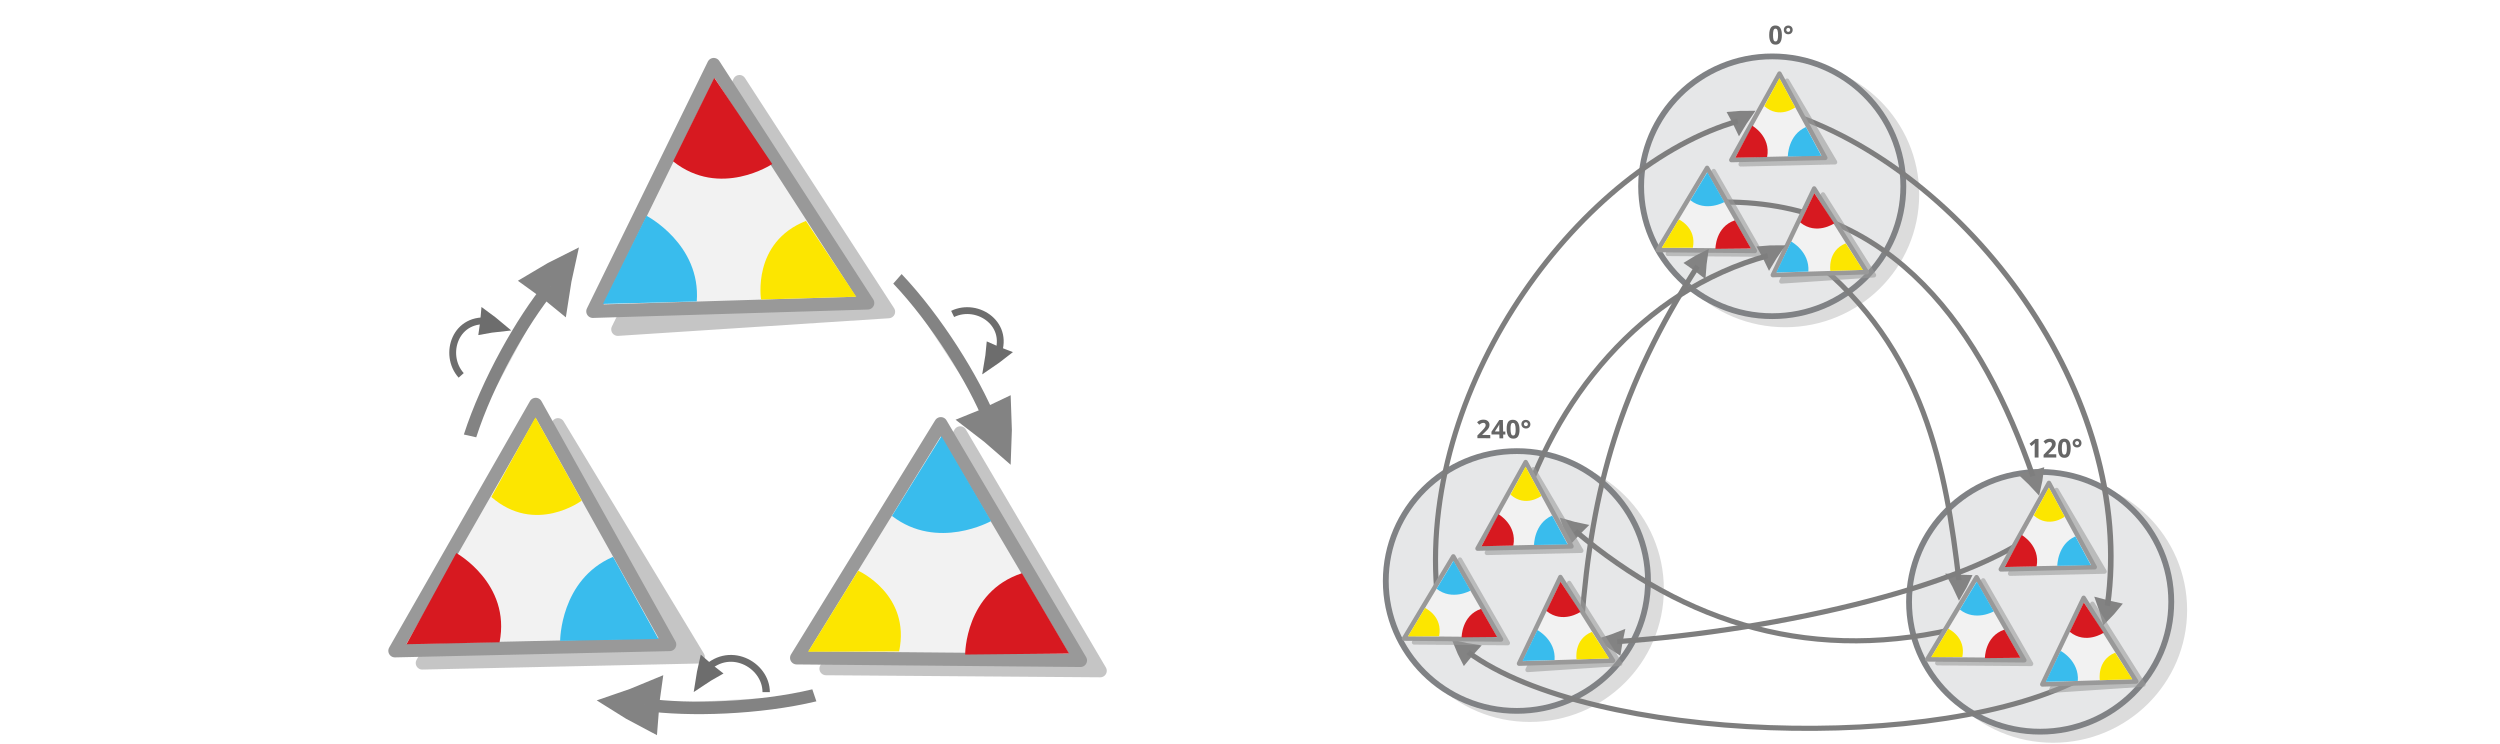
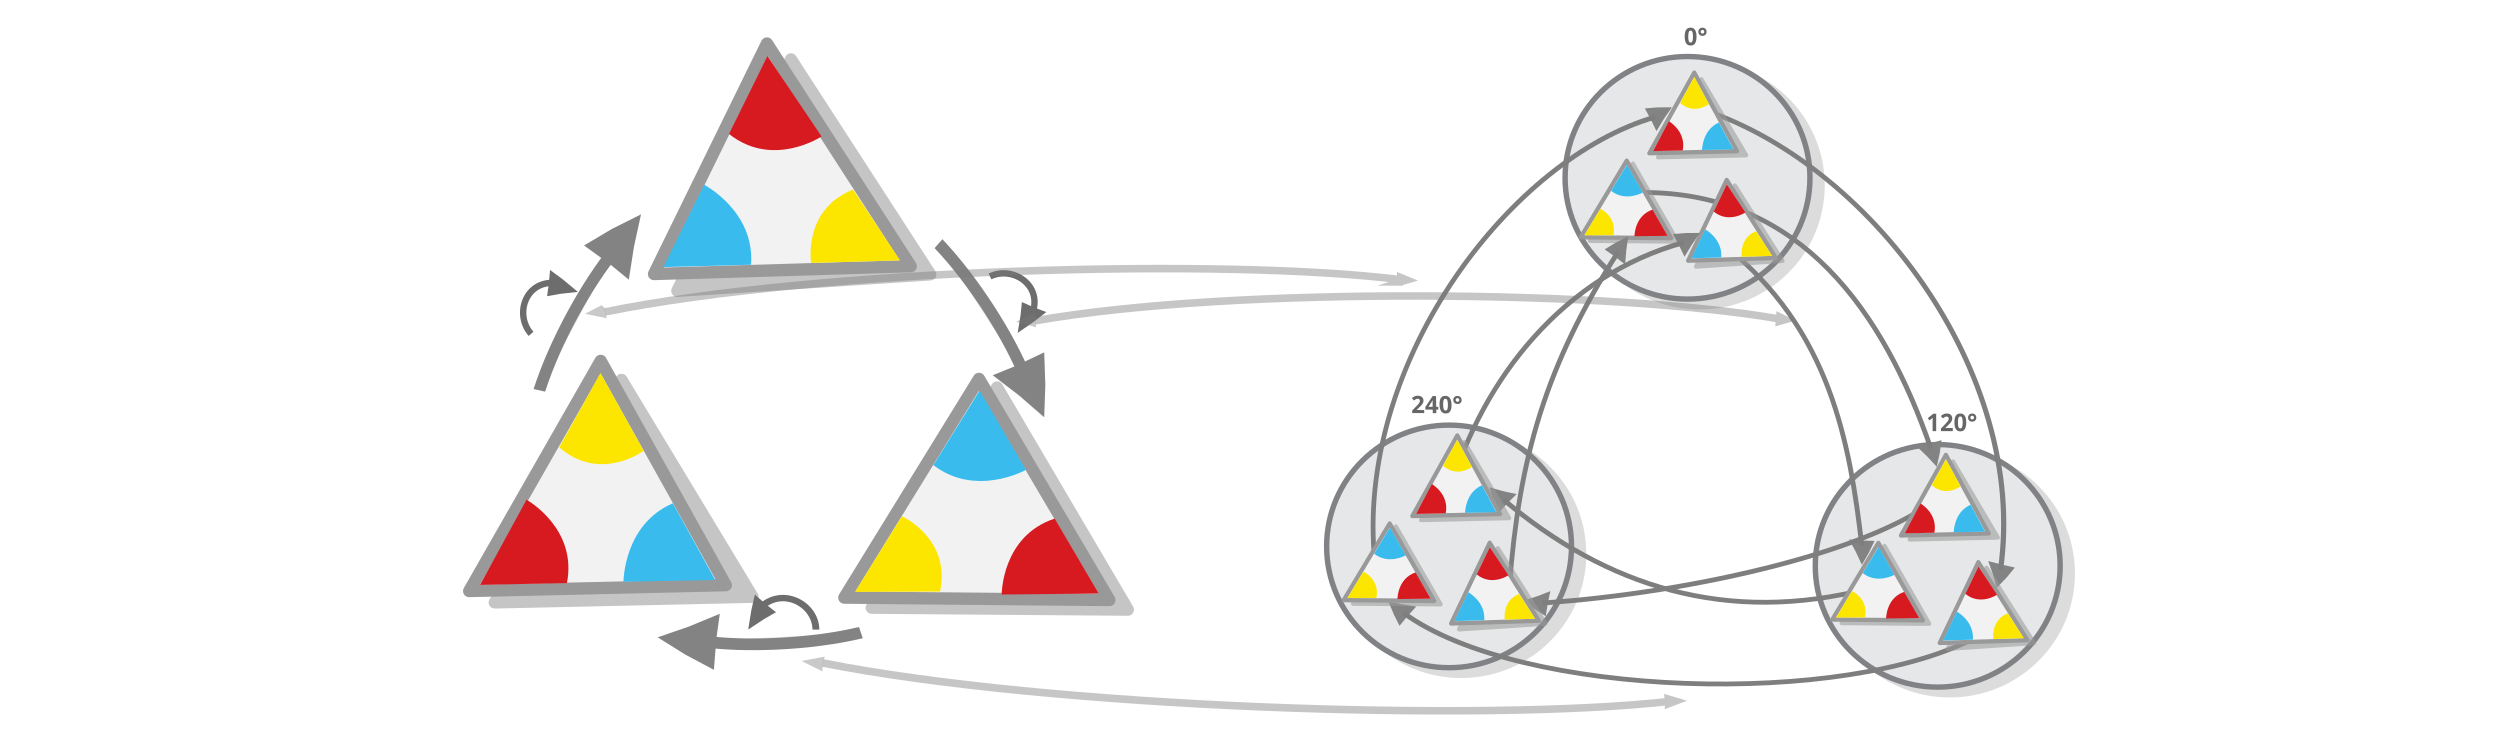
<svg xmlns="http://www.w3.org/2000/svg" viewBox="0 0 595.3 177" version="1.1" id="svg3397">
  <defs id="defs3401" />
  <g id="layer1" style="display:inline">
-     <text xml:space="preserve" style="font-style:normal;font-weight:normal;font-size:39.762px;line-height:1.25;font-family:sans-serif;letter-spacing:0px;word-spacing:0px;fill:#000000;fill-opacity:1;stroke:none;stroke-width:0.994" x="393.895" y="-31.518" id="text1739" />
-     <g style="fill:#dddddd;stroke:#838383;stroke-width:6.389;stroke-miterlimit:10" id="g1482-7" transform="matrix(-0.3744269,0.0117767,-0.01270226,-0.3420943,269.7679,241.063)">
+     <text xml:space="preserve" style="font-style:normal;font-weight:normal;font-size:37.131px;line-height:1.25;font-family:sans-serif;letter-spacing:0px;word-spacing:0px;fill:#000000;fill-opacity:1;stroke:none;stroke-width:0.928" x="391.744" y="-33.415" id="text1739" />
+     <g style="fill:#dddddd;stroke:#838383;stroke-width:6.389;stroke-miterlimit:10" id="g1482-7" transform="matrix(-0.3496538,0.01099752,-0.01186185,-0.3194605,275.8301,221.1321)">
      <path style="stroke-width:35.526" id="path1478-7" transform="matrix(0.4768,-0.02932,0.03214,0.42867,147.58,197.367)" d="m 315.1,101.79 c 10.682,-4.135 21.77,-7.738 33.127,-11.074 -8.518,-8.139 -17.577,-16.01 -27.178,-23.616 -2.04,12.119 -3.103,21.663 -5.949,34.69 z" />
      <path style="stroke-width:10.649;paint-order:markers fill stroke" id="path1480-1" transform="matrix(0.89574,0,0,0.81736,18.384,154.236)" d="m 197.036,89.49 c 39.237,-9.724 89.303,-9.828 120.462,-3.317" />
    </g>
-     <g id="g1779" transform="matrix(0.7483017,0,0,0.7483017,-9.048813,66.0426)" style="display:inline">
+     <g id="g1779" transform="matrix(0.6987921,0,0,0.6987921,15.46057,57.6915)" style="display:inline">
      <path style="opacity:0.57;fill:#999999;stroke:#999999;stroke-width:4.165;stroke-linecap:butt;stroke-linejoin:round;stroke-miterlimit:4;stroke-dasharray:none;stroke-opacity:1" d="M 362.2,125.191 317.644,49.477 274.924,124.53 Z" id="path1725-3" />
      <path style="fill:#f2f2f2;stroke:#999999;stroke-width:4.2;stroke-linecap:butt;stroke-linejoin:round;stroke-miterlimit:4;stroke-dasharray:none;stroke-opacity:1" d="M 355.899,121.897 311.474,46.568 265.595,121.078 Z" id="path1725" />
      <path style="fill:#39bced;fill-opacity:1;stroke:#000000;stroke-width:0;stroke-linecap:butt;stroke-linejoin:miter;stroke-miterlimit:4;stroke-dasharray:none;stroke-opacity:1" d="m 295.924,75.922 c 14.507,11.167 31.546,1.635 31.546,1.635 L 311.684,50.552 Z" id="path1742" />
      <path style="fill:#d71920;fill-opacity:1;stroke:#000000;stroke-width:0;stroke-linecap:butt;stroke-linejoin:miter;stroke-miterlimit:4;stroke-dasharray:none;stroke-opacity:1" d="m 337.278,94.155 c -18.135,5.947 -18.061,25.877 -18.061,25.877 l 33.059,-0.334 z" id="path1742-6" />
      <path style="fill:#fce600;fill-opacity:1;stroke:#000000;stroke-width:0;stroke-linecap:butt;stroke-linejoin:miter;stroke-miterlimit:4;stroke-dasharray:none;stroke-opacity:1" d="M 298.206,119.022 C 301.983,100.862 285.178,93.346 285.178,93.346 L 269.253,119.129 Z" id="path1742-6-7" />
    </g>
-     <g id="g1779-5" transform="matrix(-0.3653007,0.6530779,-0.6530779,-0.3653007,303.6559,-32.93262)" style="display:inline">
+     <g id="g1779-5" transform="matrix(-0.3411315,0.6098686,-0.6098686,-0.3411315,307.4759,-34.73527)" style="display:inline">
      <path style="opacity:0.57;fill:#999999;stroke:#999999;stroke-width:4.165;stroke-linecap:butt;stroke-linejoin:round;stroke-miterlimit:4;stroke-dasharray:none;stroke-opacity:1" d="M 355.045,112.399 310.489,36.685 267.768,111.738 Z" id="path1725-3-3" />
      <path style="fill:#f2f2f2;stroke:#999999;stroke-width:4.2;stroke-linecap:butt;stroke-linejoin:round;stroke-miterlimit:4;stroke-dasharray:none;stroke-opacity:1" d="M 355.899,121.897 311.474,46.568 265.595,121.078 Z" id="path1725-5" />
      <path style="fill:#39bced;fill-opacity:1;stroke:#000000;stroke-width:0;stroke-linecap:butt;stroke-linejoin:miter;stroke-miterlimit:4;stroke-dasharray:none;stroke-opacity:1" d="m 295.924,75.922 c 14.507,11.167 31.546,1.635 31.546,1.635 L 311.684,50.552 Z" id="path1742-62" />
      <path style="fill:#d71920;fill-opacity:1;stroke:#000000;stroke-width:0;stroke-linecap:butt;stroke-linejoin:miter;stroke-miterlimit:4;stroke-dasharray:none;stroke-opacity:1" d="m 337.278,94.155 c -18.135,5.947 -18.061,25.877 -18.061,25.877 l 33.059,-0.334 z" id="path1742-6-9" />
      <path style="fill:#fce600;fill-opacity:1;stroke:#000000;stroke-width:0;stroke-linecap:butt;stroke-linejoin:miter;stroke-miterlimit:4;stroke-dasharray:none;stroke-opacity:1" d="M 298.206,119.022 C 301.983,100.862 285.178,93.346 285.178,93.346 L 269.253,119.129 Z" id="path1742-6-7-1" />
    </g>
-     <g id="g1779-5-2" transform="matrix(-0.4116013,-0.6249318,0.6249318,-0.4116013,240.2701,287.9529)" style="display:inline">
+     <g id="g1779-5-2" transform="matrix(-0.3843687,-0.5835847,0.5835847,-0.3843687,248.2839,264.9197)" style="display:inline">
      <path style="opacity:0.57;fill:#999999;stroke:#999999;stroke-width:4.165;stroke-linecap:butt;stroke-linejoin:round;stroke-miterlimit:4;stroke-dasharray:none;stroke-opacity:1" d="M 346.882,125.754 302.326,50.04 259.606,125.093 Z" id="path1725-3-3-7" />
      <path style="fill:#f2f2f2;stroke:#999999;stroke-width:4.2;stroke-linecap:butt;stroke-linejoin:round;stroke-miterlimit:4;stroke-dasharray:none;stroke-opacity:1" d="M 355.899,121.897 311.474,46.568 265.595,121.078 Z" id="path1725-5-0" />
      <path style="fill:#39bced;fill-opacity:1;stroke:#000000;stroke-width:0;stroke-linecap:butt;stroke-linejoin:miter;stroke-miterlimit:4;stroke-dasharray:none;stroke-opacity:1" d="m 295.924,75.922 c 14.507,11.167 31.546,1.635 31.546,1.635 L 311.684,50.552 Z" id="path1742-62-9" />
      <path style="fill:#d71920;fill-opacity:1;stroke:#000000;stroke-width:0;stroke-linecap:butt;stroke-linejoin:miter;stroke-miterlimit:4;stroke-dasharray:none;stroke-opacity:1" d="m 337.278,94.155 c -18.135,5.947 -18.061,25.877 -18.061,25.877 l 33.059,-0.334 z" id="path1742-6-9-3" />
      <path style="fill:#fce600;fill-opacity:1;stroke:#000000;stroke-width:0;stroke-linecap:butt;stroke-linejoin:miter;stroke-miterlimit:4;stroke-dasharray:none;stroke-opacity:1" d="M 298.206,119.022 C 301.983,100.862 285.178,93.346 285.178,93.346 L 269.253,119.129 Z" id="path1742-6-7-1-6" />
    </g>
-     <g style="display:inline;fill:#dddddd;stroke:#838383;stroke-width:6.389;stroke-miterlimit:10" id="g1482-7-0" transform="matrix(0.1974394,0.3183581,-0.2898958,0.1820722,241.1404,-37.04443)">
+     <g style="display:inline;fill:#dddddd;stroke:#838383;stroke-width:6.389;stroke-miterlimit:10" id="g1482-7-0" transform="matrix(0.1843763,0.2972947,-0.2707155,0.1700259,249.0966,-38.57503)">
      <path style="stroke-width:35.526" id="path1478-7-9" transform="matrix(0.4768,-0.02932,0.03214,0.42867,147.58,197.367)" d="m 315.1,101.79 c 10.682,-4.135 21.77,-7.738 33.127,-11.074 -8.518,-8.139 -17.577,-16.01 -27.178,-23.616 -2.04,12.119 -3.103,21.663 -5.949,34.69 z" />
      <path style="stroke-width:10.649;paint-order:markers fill stroke" id="path1480-1-3" transform="matrix(0.89574,0,0,0.81736,18.384,154.236)" d="m 197.036,89.49 c 39.237,-9.724 89.303,-9.828 120.462,-3.317" />
    </g>
-     <g style="display:inline;fill:#dddddd;stroke:#838383;stroke-width:6.389;stroke-miterlimit:10" id="g1482-7-0-7" transform="matrix(0.1847109,-0.325908,0.2987756,0.1671017,7.994886,129.3151)">
+     <g style="display:inline;fill:#dddddd;stroke:#838383;stroke-width:6.389;stroke-miterlimit:10" id="g1482-7-0-7" transform="matrix(0.17249,-0.3043451,0.2790079,0.1560459,31.37662,116.7777)">
      <path style="stroke-width:35.526" id="path1478-7-9-9" transform="matrix(0.4768,-0.02932,0.03214,0.42867,147.58,197.367)" d="m 315.1,101.79 c 10.682,-4.135 21.77,-7.738 33.127,-11.074 -8.518,-8.139 -17.577,-16.01 -27.178,-23.616 -2.04,12.119 -3.103,21.663 -5.949,34.69 z" />
      <path style="stroke-width:10.649;paint-order:markers fill stroke" id="path1480-1-3-2" transform="matrix(0.89574,0,0,0.81736,18.384,154.236)" d="m 197.036,89.49 c 39.237,-9.724 89.303,-9.828 120.462,-3.317" />
    </g>
-     <g stroke="#6d6d6d" fill="none" stroke-width="6.389" stroke-miterlimit="10" id="g3795-7-1-11" transform="matrix(0.1947049,-0.2417611,0.2417611,0.1947049,-10.83096,128.9345)" style="display:inline">
-       <path d="m 383.055,214.344 c 2.235,1.907 4.443,4.001 6.646,6.203 0.073,-3.403 0.024,-6.893 -0.147,-10.47 -2.265,1.5 -3.969,2.813 -6.499,4.267 z" stroke-width="8.945" id="path3791-5-0-59" />
-       <path d="m 343,222.792 c 3.516,-21.151 33.051,-32.205 46.554,-8.173" stroke-width="5.24" paint-order="markers fill stroke" id="path3793-3-6-7" />
+     <g stroke-miterlimit="10" id="g3795-7-1-11" transform="matrix(0.1818227,-0.2257656,0.2257656,0.1818227,13.79634,116.4223)" style="display:inline;fill:none;stroke:#6d6d6d;stroke-width:6.389;stroke-miterlimit:10">
+       <path d="m 383.055,214.344 c 2.235,1.907 4.443,4.001 6.646,6.203 0.073,-3.403 0.024,-6.893 -0.147,-10.47 -2.265,1.5 -3.969,2.813 -6.499,4.267 z" id="path3791-5-0-59" style="stroke-width:8.945" />
+       <path d="m 343,222.792 c 3.516,-21.151 33.051,-32.205 46.554,-8.173" id="path3793-3-6-7" style="stroke-width:5.24;paint-order:markers fill stroke" />
    </g>
-     <g stroke="#6d6d6d" fill="none" stroke-width="6.389" stroke-miterlimit="10" id="g3795-7-1-11-4" transform="matrix(0.1796277,0.2531646,-0.2531646,0.1796277,221.6314,-52.1014)" style="display:inline">
-       <path d="m 383.055,214.344 c 2.235,1.907 4.443,4.001 6.646,6.203 0.073,-3.403 0.024,-6.893 -0.147,-10.47 -2.265,1.5 -3.969,2.813 -6.499,4.267 z" stroke-width="8.945" id="path3791-5-0-59-6" />
-       <path d="m 343,222.792 c 3.516,-21.151 33.051,-32.205 46.554,-8.173" stroke-width="5.24" paint-order="markers fill stroke" id="path3793-3-6-7-9" />
+     <g stroke-miterlimit="10" id="g3795-7-1-11-4" transform="matrix(0.1677431,0.2364146,-0.2364146,0.1677431,230.8784,-52.6358)" style="display:inline;fill:none;stroke:#6d6d6d;stroke-width:6.389;stroke-miterlimit:10">
+       <path d="m 383.055,214.344 c 2.235,1.907 4.443,4.001 6.646,6.203 0.073,-3.403 0.024,-6.893 -0.147,-10.47 -2.265,1.5 -3.969,2.813 -6.499,4.267 z" id="path3791-5-0-59-6" style="stroke-width:8.945" />
+       <path d="m 343,222.792 c 3.516,-21.151 33.051,-32.205 46.554,-8.173" id="path3793-3-6-7-9" style="stroke-width:5.24;paint-order:markers fill stroke" />
    </g>
-     <g stroke="#6d6d6d" fill="none" stroke-width="6.389" stroke-miterlimit="10" id="g3795-7-1-11-2" transform="matrix(-0.3297959,-0.0504676,-0.0543413,0.3062865,307.6682,113.8828)" style="display:inline">
-       <path d="m 383.055,214.344 c 2.235,1.907 4.443,4.001 6.646,6.203 0.073,-3.403 0.024,-6.893 -0.147,-10.47 -2.265,1.5 -3.969,2.813 -6.499,4.267 z" stroke-width="8.945" id="path3791-5-0-59-2" />
-       <path d="m 343,222.792 c 3.516,-21.151 33.051,-32.205 46.554,-8.173" stroke-width="5.24" paint-order="markers fill stroke" id="path3793-3-6-7-4" />
+     <g stroke-miterlimit="10" id="g3795-7-1-11-2" transform="matrix(-0.3079758,-0.04712854,-0.05074594,0.2860218,311.2227,102.3665)" style="display:inline;fill:none;stroke:#6d6d6d;stroke-width:6.389;stroke-miterlimit:10">
+       <path d="m 383.055,214.344 c 2.235,1.907 4.443,4.001 6.646,6.203 0.073,-3.403 0.024,-6.893 -0.147,-10.47 -2.265,1.5 -3.969,2.813 -6.499,4.267 z" id="path3791-5-0-59-2" style="stroke-width:8.945" />
+       <path d="m 343,222.792 c 3.516,-21.151 33.051,-32.205 46.554,-8.173" id="path3793-3-6-7-4" style="stroke-width:5.24;paint-order:markers fill stroke" />
    </g>
-     <g id="g18342" transform="matrix(0.4060476,0,0,0.4060476,274.7095,48.67078)">
+     <g id="g18342" transform="matrix(0.3791824,0,0,0.3791824,264.2823,46.36674)">
      <text id="text1739-9" y="46.767" x="546.222" style="font-style:normal;font-weight:normal;font-size:63.12px;line-height:1.25;font-family:sans-serif;letter-spacing:0px;word-spacing:0px;display:inline;fill:#000000;fill-opacity:1;stroke:none;stroke-width:1.578" xml:space="preserve" />
      <g id="g4798" transform="matrix(0.5703663,0,0,0.5650212,320.6109,112.2746)" style="display:inline">
        <circle cx="87.185" cy="-209.014" r="134.8" id="circle4649" style="opacity:0.14;stroke:#000000;stroke-width:6;stroke-miterlimit:10" />
        <circle cx="73.885" cy="-217.514" r="134.8" id="circle4651" style="fill:#e6e7e8;stroke:#808285;stroke-width:6;stroke-miterlimit:10" />
      </g>
      <g id="g4798-0" transform="matrix(0.5703663,0,0,0.5650212,477.7291,355.9502)" style="display:inline">
        <circle cx="87.185" cy="-209.014" r="134.8" id="circle4649-9" style="opacity:0.14;stroke:#000000;stroke-width:6;stroke-miterlimit:10" />
        <circle cx="73.885" cy="-217.514" r="134.8" id="circle4651-2" style="fill:#e6e7e8;stroke:#808285;stroke-width:6;stroke-miterlimit:10" />
      </g>
      <g transform="matrix(0.1345093,0.3639734,-0.3566786,0.1162382,522.898,88.57359)" id="g1482-5-6-0" style="display:inline;fill:#dddddd;stroke:#838383;stroke-width:6.389;stroke-miterlimit:10">
        <path d="m 279.837,254.916 c 5.306,-0.863 10.768,-1.466 16.337,-1.934 -3.454,-4.165 -7.181,-8.262 -11.18,-12.292 -1.784,4.973 -2.932,8.935 -5.157,14.226 z" id="path1478-9-3-8" style="stroke-width:16.098" />
        <path id="path1674-3-8" d="M -248.691,290.47 C -66.107,172.37 118.795,208.049 282.696,248.667" style="fill:none;stroke:#7e7e7e;stroke-width:8.093;stroke-linecap:butt;stroke-linejoin:miter;stroke-miterlimit:10;stroke-dasharray:none;stroke-opacity:1" />
      </g>
      <g transform="matrix(0.1398084,0.7643144,-0.8187823,0.0793154,1125.25,27.31367)" id="g1482-5-6-0-6" style="display:inline;fill:#dddddd;stroke:#838383;stroke-width:6.389;stroke-miterlimit:10">
        <path d="m 195.584,727.893 c 2.602,-0.423 5.28,-0.719 8.012,-0.948 -1.694,-2.043 -3.521,-4.052 -5.483,-6.028 -0.875,2.439 -1.438,4.382 -2.529,6.976 z" id="path1478-9-3-8-5" style="stroke-width:7.894" />
        <path id="path1674-3-8-87" d="M -199.424,889.635 C -143.722,768.437 40.119,676.554 196.986,724.829" style="fill:none;stroke:#7e7e7e;stroke-width:3.938;stroke-linecap:butt;stroke-linejoin:miter;stroke-miterlimit:10;stroke-dasharray:none;stroke-opacity:1" />
      </g>
      <text transform="scale(0.9876245,1.012531)" id="text5016-15" y="146.626" x="519.185" style="font-style:normal;font-weight:normal;font-size:15.088px;line-height:1.25;font-family:sans-serif;display:inline;fill:#666666;fill-opacity:1;stroke:none;stroke-width:0.377" xml:space="preserve">
        <tspan style="font-style:normal;font-variant:normal;font-weight:bold;font-stretch:normal;font-family:sans-serif;-inkscape-font-specification:'sans-serif Bold';fill:#666666;stroke-width:0.377" y="146.626" x="519.185" id="tspan5014-9">120° </tspan>
      </text>
      <g id="g4798-0-5" transform="matrix(0.5703663,0,0,0.5650212,170.8694,343.7505)" style="display:inline">
        <circle cx="87.185" cy="-209.014" r="134.8" id="circle4649-9-4" style="opacity:0.14;stroke:#000000;stroke-width:6;stroke-miterlimit:10" />
        <circle cx="73.885" cy="-217.514" r="134.8" id="circle4651-2-6" style="fill:#e6e7e8;stroke:#808285;stroke-width:6;stroke-miterlimit:10" />
      </g>
      <text transform="matrix(1.002554,0.00546846,0.01893107,0.9975563,0,0)" id="text5016-15-9" y="136.414" x="186.199" style="font-style:normal;font-weight:normal;font-size:15.088px;line-height:1.25;font-family:sans-serif;display:inline;fill:#666666;fill-opacity:1;stroke:none;stroke-width:0.377" xml:space="preserve">
        <tspan style="font-style:normal;font-variant:normal;font-weight:bold;font-stretch:normal;font-family:sans-serif;-inkscape-font-specification:'sans-serif Bold';fill:#666666;stroke-width:0.377" y="136.414" x="186.199" id="tspan5014-9-0">240° </tspan>
      </text>
      <text transform="scale(0.9876245,1.012531)" id="text5016-15-3" y="-124.891" x="364.952" style="font-style:normal;font-weight:normal;font-size:15.088px;line-height:1.25;font-family:sans-serif;display:inline;fill:#666666;fill-opacity:1;stroke:none;stroke-width:0.377" xml:space="preserve">
        <tspan style="font-style:normal;font-variant:normal;font-weight:bold;font-stretch:normal;font-family:sans-serif;-inkscape-font-specification:'sans-serif Bold';fill:#666666;stroke-width:0.377" y="-111.541" x="364.952" id="tspan5014-9-6" />
        <tspan id="tspan14069" style="font-style:normal;font-variant:normal;font-weight:bold;font-stretch:normal;font-family:sans-serif;-inkscape-font-specification:'sans-serif Bold';fill:#666666;stroke-width:0.377" y="-92.681" x="364.952">0° </tspan>
      </text>
      <g transform="matrix(0.2387571,0.3058831,-0.3044858,0.2191333,523.8161,18.43596)" id="g1482-5-6-0-7" style="display:inline;fill:#dddddd;stroke:#838383;stroke-width:6.389;stroke-miterlimit:10">
        <path d="m 279.837,254.916 c 5.306,-0.863 10.768,-1.466 16.337,-1.934 -3.454,-4.165 -7.181,-8.262 -11.18,-12.292 -1.784,4.973 -2.932,8.935 -5.157,14.226 z" id="path1478-9-3-8-53" style="stroke-width:16.098" />
        <path id="path1674-3-8-5" d="M -326.463,365.322 C -177.197,155.286 60.542,170.969 282.696,248.667" style="fill:none;stroke:#7e7e7e;stroke-width:8.093;stroke-linecap:butt;stroke-linejoin:miter;stroke-miterlimit:10;stroke-dasharray:none;stroke-opacity:1" />
      </g>
      <g id="g1779-6" transform="matrix(0.6298097,0,0,0.6456923,128.3917,-51.4469)" style="display:inline">
        <path style="opacity:0.57;fill:#999999;stroke:#999999;stroke-width:4.165;stroke-linecap:butt;stroke-linejoin:round;stroke-miterlimit:4;stroke-dasharray:none;stroke-opacity:1" d="M 362.2,125.191 317.644,49.477 274.924,124.53 Z" id="path1725-3-31" />
        <path style="fill:#f2f2f2;stroke:#999999;stroke-width:4.2;stroke-linecap:butt;stroke-linejoin:round;stroke-miterlimit:4;stroke-dasharray:none;stroke-opacity:1" d="M 355.899,121.897 311.474,46.568 265.595,121.078 Z" id="path1725-7" />
        <path style="fill:#39bced;fill-opacity:1;stroke:#000000;stroke-width:0;stroke-linecap:butt;stroke-linejoin:miter;stroke-miterlimit:4;stroke-dasharray:none;stroke-opacity:1" d="m 295.924,75.922 c 14.507,11.167 31.546,1.635 31.546,1.635 L 311.684,50.552 Z" id="path1742-5" />
        <path style="fill:#d71920;fill-opacity:1;stroke:#000000;stroke-width:0;stroke-linecap:butt;stroke-linejoin:miter;stroke-miterlimit:4;stroke-dasharray:none;stroke-opacity:1" d="m 337.278,94.155 c -18.135,5.947 -18.061,25.877 -18.061,25.877 l 33.059,-0.334 z" id="path1742-6-96" />
        <path style="fill:#fce600;fill-opacity:1;stroke:#000000;stroke-width:0;stroke-linecap:butt;stroke-linejoin:miter;stroke-miterlimit:4;stroke-dasharray:none;stroke-opacity:1" d="M 298.206,119.022 C 301.983,100.862 285.178,93.346 285.178,93.346 L 269.253,119.129 Z" id="path1742-6-7-2" />
      </g>
      <g id="g1779-5-1" transform="matrix(-0.3074561,0.5635259,-0.5496644,-0.3152096,515.2056,-188.1742)" style="display:inline">
        <path style="opacity:0.57;fill:#999999;stroke:#999999;stroke-width:4.165;stroke-linecap:butt;stroke-linejoin:round;stroke-miterlimit:4;stroke-dasharray:none;stroke-opacity:1" d="M 355.045,112.399 310.489,36.685 267.768,111.738 Z" id="path1725-3-3-78" />
        <path style="fill:#f2f2f2;stroke:#999999;stroke-width:4.2;stroke-linecap:butt;stroke-linejoin:round;stroke-miterlimit:4;stroke-dasharray:none;stroke-opacity:1" d="M 355.899,121.897 311.474,46.568 265.595,121.078 Z" id="path1725-5-5" />
        <path style="fill:#39bced;fill-opacity:1;stroke:#000000;stroke-width:0;stroke-linecap:butt;stroke-linejoin:miter;stroke-miterlimit:4;stroke-dasharray:none;stroke-opacity:1" d="m 295.924,75.922 c 14.507,11.167 31.546,1.635 31.546,1.635 L 311.684,50.552 Z" id="path1742-62-7" />
        <path style="fill:#d71920;fill-opacity:1;stroke:#000000;stroke-width:0;stroke-linecap:butt;stroke-linejoin:miter;stroke-miterlimit:4;stroke-dasharray:none;stroke-opacity:1" d="m 337.278,94.155 c -18.135,5.947 -18.061,25.877 -18.061,25.877 l 33.059,-0.334 z" id="path1742-6-9-4" />
        <path style="fill:#fce600;fill-opacity:1;stroke:#000000;stroke-width:0;stroke-linecap:butt;stroke-linejoin:miter;stroke-miterlimit:4;stroke-dasharray:none;stroke-opacity:1" d="M 298.206,119.022 C 301.983,100.862 285.178,93.346 285.178,93.346 L 269.253,119.129 Z" id="path1742-6-7-1-1" />
      </g>
      <g id="g1779-5-2-8" transform="matrix(-0.3464251,-0.5392393,0.5259752,-0.3551613,446.5272,225.9228)" style="display:inline">
        <path style="opacity:0.57;fill:#999999;stroke:#999999;stroke-width:4.165;stroke-linecap:butt;stroke-linejoin:round;stroke-miterlimit:4;stroke-dasharray:none;stroke-opacity:1" d="M 346.882,125.754 302.326,50.04 259.606,125.093 Z" id="path1725-3-3-7-5" />
        <path style="fill:#f2f2f2;stroke:#999999;stroke-width:4.2;stroke-linecap:butt;stroke-linejoin:round;stroke-miterlimit:4;stroke-dasharray:none;stroke-opacity:1" d="M 355.899,121.897 311.474,46.568 265.595,121.078 Z" id="path1725-5-0-9" />
        <path style="fill:#39bced;fill-opacity:1;stroke:#000000;stroke-width:0;stroke-linecap:butt;stroke-linejoin:miter;stroke-miterlimit:4;stroke-dasharray:none;stroke-opacity:1" d="m 295.924,75.922 c 14.507,11.167 31.546,1.635 31.546,1.635 L 311.684,50.552 Z" id="path1742-62-9-7" />
        <path style="fill:#d71920;fill-opacity:1;stroke:#000000;stroke-width:0;stroke-linecap:butt;stroke-linejoin:miter;stroke-miterlimit:4;stroke-dasharray:none;stroke-opacity:1" d="m 337.278,94.155 c -18.135,5.947 -18.061,25.877 -18.061,25.877 l 33.059,-0.334 z" id="path1742-6-9-3-5" />
        <path style="fill:#fce600;fill-opacity:1;stroke:#000000;stroke-width:0;stroke-linecap:butt;stroke-linejoin:miter;stroke-miterlimit:4;stroke-dasharray:none;stroke-opacity:1" d="M 298.206,119.022 C 301.983,100.862 285.178,93.346 285.178,93.346 L 269.253,119.129 Z" id="path1742-6-7-1-6-3" />
      </g>
      <g transform="matrix(-0.3635674,-0.1356029,0.1446868,-0.3461166,314.0867,315.9459)" id="g1482-5-6-0-62" style="display:inline;fill:#dddddd;stroke:#838383;stroke-width:6.389;stroke-miterlimit:10">
        <path d="m 279.837,254.916 c 5.306,-0.863 10.768,-1.466 16.337,-1.934 -3.454,-4.165 -7.181,-8.262 -11.18,-12.292 -1.784,4.973 -2.932,8.935 -5.157,14.226 z" id="path1478-9-3-8-9" style="stroke-width:16.098" />
        <path id="path1674-3-8-1" d="M -318.909,323.464 C -128.897,182.137 75.457,172.939 282.696,248.667" style="fill:none;stroke:#7e7e7e;stroke-width:8.093;stroke-linecap:butt;stroke-linejoin:miter;stroke-miterlimit:10;stroke-dasharray:none;stroke-opacity:1" />
      </g>
      <g transform="matrix(-0.3702397,-0.1161548,0.1261503,-0.3532946,257.7052,383.2844)" id="g1482-5-6-0-7-2" style="display:inline;fill:#dddddd;stroke:#838383;stroke-width:6.389;stroke-miterlimit:10">
        <path d="m 279.837,254.916 c 5.306,-0.863 10.768,-1.466 16.337,-1.934 -3.454,-4.165 -7.181,-8.262 -11.18,-12.292 -1.784,4.973 -2.932,8.935 -5.157,14.226 z" id="path1478-9-3-8-53-7" style="stroke-width:16.098" />
        <path id="path1674-3-8-5-0" d="M -608.645,501.796 C -445.517,318.048 60.542,170.969 282.696,248.667" style="fill:none;stroke:#7e7e7e;stroke-width:8.093;stroke-linecap:butt;stroke-linejoin:miter;stroke-miterlimit:10;stroke-dasharray:none;stroke-opacity:1" />
      </g>
      <g transform="matrix(-0.3781792,0.08689025,-0.06970126,-0.3686092,395.987,323.4998)" id="g1482-5-6-0-7-2-9" style="display:inline;fill:#dddddd;stroke:#838383;stroke-width:6.389;stroke-miterlimit:10">
        <path d="m 279.837,254.916 c 5.306,-0.863 10.768,-1.466 16.337,-1.934 -3.454,-4.165 -7.181,-8.262 -11.18,-12.292 -1.784,4.973 -2.932,8.935 -5.157,14.226 z" id="path1478-9-3-8-53-7-3" style="stroke-width:16.098" />
        <path id="path1674-3-8-5-0-6" d="m -390.467,278.748 c 115.484,-70.019 427.284,-70.427 673.162,-30.081" style="fill:none;stroke:#7e7e7e;stroke-width:8.093;stroke-linecap:butt;stroke-linejoin:miter;stroke-miterlimit:10;stroke-dasharray:none;stroke-opacity:1" />
      </g>
      <g id="g1779-6-5" transform="matrix(0.6298097,0,0,0.6456923,286.418,188.5961)" style="display:inline">
        <path style="opacity:0.57;fill:#999999;stroke:#999999;stroke-width:4.165;stroke-linecap:butt;stroke-linejoin:round;stroke-miterlimit:4;stroke-dasharray:none;stroke-opacity:1" d="M 362.2,125.191 317.644,49.477 274.924,124.53 Z" id="path1725-3-31-4" />
        <path style="fill:#f2f2f2;stroke:#999999;stroke-width:4.2;stroke-linecap:butt;stroke-linejoin:round;stroke-miterlimit:4;stroke-dasharray:none;stroke-opacity:1" d="M 355.899,121.897 311.474,46.568 265.595,121.078 Z" id="path1725-7-0" />
        <path style="fill:#39bced;fill-opacity:1;stroke:#000000;stroke-width:0;stroke-linecap:butt;stroke-linejoin:miter;stroke-miterlimit:4;stroke-dasharray:none;stroke-opacity:1" d="m 295.924,75.922 c 14.507,11.167 31.546,1.635 31.546,1.635 L 311.684,50.552 Z" id="path1742-5-5" />
        <path style="fill:#d71920;fill-opacity:1;stroke:#000000;stroke-width:0;stroke-linecap:butt;stroke-linejoin:miter;stroke-miterlimit:4;stroke-dasharray:none;stroke-opacity:1" d="m 337.278,94.155 c -18.135,5.947 -18.061,25.877 -18.061,25.877 l 33.059,-0.334 z" id="path1742-6-96-9" />
        <path style="fill:#fce600;fill-opacity:1;stroke:#000000;stroke-width:0;stroke-linecap:butt;stroke-linejoin:miter;stroke-miterlimit:4;stroke-dasharray:none;stroke-opacity:1" d="M 298.206,119.022 C 301.983,100.862 285.178,93.346 285.178,93.346 L 269.253,119.129 Z" id="path1742-6-7-2-4" />
      </g>
      <g id="g1779-5-1-6" transform="matrix(-0.3074561,0.5635259,-0.5496644,-0.3152096,673.2319,51.8688)" style="display:inline">
        <path style="opacity:0.57;fill:#999999;stroke:#999999;stroke-width:4.165;stroke-linecap:butt;stroke-linejoin:round;stroke-miterlimit:4;stroke-dasharray:none;stroke-opacity:1" d="M 355.045,112.399 310.489,36.685 267.768,111.738 Z" id="path1725-3-3-78-9" />
        <path style="fill:#f2f2f2;stroke:#999999;stroke-width:4.2;stroke-linecap:butt;stroke-linejoin:round;stroke-miterlimit:4;stroke-dasharray:none;stroke-opacity:1" d="M 355.899,121.897 311.474,46.568 265.595,121.078 Z" id="path1725-5-5-2" />
        <path style="fill:#39bced;fill-opacity:1;stroke:#000000;stroke-width:0;stroke-linecap:butt;stroke-linejoin:miter;stroke-miterlimit:4;stroke-dasharray:none;stroke-opacity:1" d="m 295.924,75.922 c 14.507,11.167 31.546,1.635 31.546,1.635 L 311.684,50.552 Z" id="path1742-62-7-2" />
        <path style="fill:#d71920;fill-opacity:1;stroke:#000000;stroke-width:0;stroke-linecap:butt;stroke-linejoin:miter;stroke-miterlimit:4;stroke-dasharray:none;stroke-opacity:1" d="m 337.278,94.155 c -18.135,5.947 -18.061,25.877 -18.061,25.877 l 33.059,-0.334 z" id="path1742-6-9-4-4" />
        <path style="fill:#fce600;fill-opacity:1;stroke:#000000;stroke-width:0;stroke-linecap:butt;stroke-linejoin:miter;stroke-miterlimit:4;stroke-dasharray:none;stroke-opacity:1" d="M 298.206,119.022 C 301.983,100.862 285.178,93.346 285.178,93.346 L 269.253,119.129 Z" id="path1742-6-7-1-1-7" />
      </g>
      <g id="g1779-5-2-8-7" transform="matrix(-0.3464251,-0.5392393,0.5259752,-0.3551613,604.5536,465.9658)" style="display:inline">
        <path style="opacity:0.57;fill:#999999;stroke:#999999;stroke-width:4.165;stroke-linecap:butt;stroke-linejoin:round;stroke-miterlimit:4;stroke-dasharray:none;stroke-opacity:1" d="M 346.882,125.754 302.326,50.04 259.606,125.093 Z" id="path1725-3-3-7-5-5" />
        <path style="fill:#f2f2f2;stroke:#999999;stroke-width:4.2;stroke-linecap:butt;stroke-linejoin:round;stroke-miterlimit:4;stroke-dasharray:none;stroke-opacity:1" d="M 355.899,121.897 311.474,46.568 265.595,121.078 Z" id="path1725-5-0-9-4" />
        <path style="fill:#39bced;fill-opacity:1;stroke:#000000;stroke-width:0;stroke-linecap:butt;stroke-linejoin:miter;stroke-miterlimit:4;stroke-dasharray:none;stroke-opacity:1" d="m 295.924,75.922 c 14.507,11.167 31.546,1.635 31.546,1.635 L 311.684,50.552 Z" id="path1742-62-9-7-8" />
        <path style="fill:#d71920;fill-opacity:1;stroke:#000000;stroke-width:0;stroke-linecap:butt;stroke-linejoin:miter;stroke-miterlimit:4;stroke-dasharray:none;stroke-opacity:1" d="m 337.278,94.155 c -18.135,5.947 -18.061,25.877 -18.061,25.877 l 33.059,-0.334 z" id="path1742-6-9-3-5-1" />
        <path style="fill:#fce600;fill-opacity:1;stroke:#000000;stroke-width:0;stroke-linecap:butt;stroke-linejoin:miter;stroke-miterlimit:4;stroke-dasharray:none;stroke-opacity:1" d="M 298.206,119.022 C 301.983,100.862 285.178,93.346 285.178,93.346 L 269.253,119.129 Z" id="path1742-6-7-1-6-3-2" />
      </g>
      <g transform="matrix(0.08659974,-0.3782458,0.3621416,0.0979002,204.4492,118.7767)" id="g1482-5-6-0-62-0" style="display:inline;fill:#dddddd;stroke:#838383;stroke-width:6.389;stroke-miterlimit:10">
        <path d="m 279.837,254.916 c 5.306,-0.863 10.768,-1.466 16.337,-1.934 -3.454,-4.165 -7.181,-8.262 -11.18,-12.292 -1.784,4.973 -2.932,8.935 -5.157,14.226 z" id="path1478-9-3-8-9-6" style="stroke-width:16.098" />
        <path id="path1674-3-8-1-2" d="M -284.344,196.411 C -80.538,164.316 75.457,172.939 282.696,248.667" style="fill:none;stroke:#7e7e7e;stroke-width:8.093;stroke-linecap:butt;stroke-linejoin:miter;stroke-miterlimit:10;stroke-dasharray:none;stroke-opacity:1" />
      </g>
      <g transform="matrix(0.2471138,-0.2991725,0.2797099,0.2499867,220.7596,52.48086)" id="g1482-5-6-0-62-0-6" style="display:inline;fill:#dddddd;stroke:#838383;stroke-width:6.389;stroke-miterlimit:10">
        <path d="m 279.837,254.916 c 5.306,-0.863 10.768,-1.466 16.337,-1.934 -3.454,-4.165 -7.181,-8.262 -11.18,-12.292 -1.784,4.973 -2.932,8.935 -5.157,14.226 z" id="path1478-9-3-8-9-6-1" style="stroke-width:16.098" />
        <path id="path1674-3-8-1-2-8" d="m -268.551,211.679 c 171.401,-78.142 384.545,-81.046 551.247,36.988" style="fill:none;stroke:#7e7e7e;stroke-width:8.093;stroke-linecap:butt;stroke-linejoin:miter;stroke-miterlimit:10;stroke-dasharray:none;stroke-opacity:1" />
      </g>
      <g transform="matrix(0.2471138,-0.2991725,0.2797099,0.2499867,203.1462,-26.4045)" id="g1482-5-6-0-62-0-6-7" style="display:inline;fill:#dddddd;stroke:#838383;stroke-width:6.389;stroke-miterlimit:10">
        <path d="m 279.837,254.916 c 5.306,-0.863 10.768,-1.466 16.337,-1.934 -3.454,-4.165 -7.181,-8.262 -11.18,-12.292 -1.784,4.973 -2.932,8.935 -5.157,14.226 z" id="path1478-9-3-8-9-6-1-9" style="stroke-width:16.098" />
        <path id="path1674-3-8-1-2-8-2" d="M -548.204,351.281 C -327.02,122.016 78.983,108.136 282.696,248.667" style="fill:none;stroke:#7e7e7e;stroke-width:8.093;stroke-linecap:butt;stroke-linejoin:miter;stroke-miterlimit:10;stroke-dasharray:none;stroke-opacity:1" />
      </g>
      <g id="g1779-6-5-4" transform="matrix(0.6298097,0,0,0.6456923,-20.44166,176.3965)" style="display:inline">
        <path style="opacity:0.57;fill:#999999;stroke:#999999;stroke-width:4.165;stroke-linecap:butt;stroke-linejoin:round;stroke-miterlimit:4;stroke-dasharray:none;stroke-opacity:1" d="M 362.2,125.191 317.644,49.477 274.924,124.53 Z" id="path1725-3-31-4-2" />
        <path style="fill:#f2f2f2;stroke:#999999;stroke-width:4.2;stroke-linecap:butt;stroke-linejoin:round;stroke-miterlimit:4;stroke-dasharray:none;stroke-opacity:1" d="M 355.899,121.897 311.474,46.568 265.595,121.078 Z" id="path1725-7-0-5" />
        <path style="fill:#39bced;fill-opacity:1;stroke:#000000;stroke-width:0;stroke-linecap:butt;stroke-linejoin:miter;stroke-miterlimit:4;stroke-dasharray:none;stroke-opacity:1" d="m 295.924,75.922 c 14.507,11.167 31.546,1.635 31.546,1.635 L 311.684,50.552 Z" id="path1742-5-5-1" />
        <path style="fill:#d71920;fill-opacity:1;stroke:#000000;stroke-width:0;stroke-linecap:butt;stroke-linejoin:miter;stroke-miterlimit:4;stroke-dasharray:none;stroke-opacity:1" d="m 337.278,94.155 c -18.135,5.947 -18.061,25.877 -18.061,25.877 l 33.059,-0.334 z" id="path1742-6-96-9-6" />
        <path style="fill:#fce600;fill-opacity:1;stroke:#000000;stroke-width:0;stroke-linecap:butt;stroke-linejoin:miter;stroke-miterlimit:4;stroke-dasharray:none;stroke-opacity:1" d="M 298.206,119.022 C 301.983,100.862 285.178,93.346 285.178,93.346 L 269.253,119.129 Z" id="path1742-6-7-2-4-1" />
      </g>
      <g id="g1779-5-1-6-3" transform="matrix(-0.3074561,0.5635259,-0.5496644,-0.3152096,366.3722,39.66914)" style="display:inline">
        <path style="opacity:0.57;fill:#999999;stroke:#999999;stroke-width:4.165;stroke-linecap:butt;stroke-linejoin:round;stroke-miterlimit:4;stroke-dasharray:none;stroke-opacity:1" d="M 355.045,112.399 310.489,36.685 267.768,111.738 Z" id="path1725-3-3-78-9-7" />
        <path style="fill:#f2f2f2;stroke:#999999;stroke-width:4.2;stroke-linecap:butt;stroke-linejoin:round;stroke-miterlimit:4;stroke-dasharray:none;stroke-opacity:1" d="M 355.899,121.897 311.474,46.568 265.595,121.078 Z" id="path1725-5-5-2-7" />
        <path style="fill:#39bced;fill-opacity:1;stroke:#000000;stroke-width:0;stroke-linecap:butt;stroke-linejoin:miter;stroke-miterlimit:4;stroke-dasharray:none;stroke-opacity:1" d="m 295.924,75.922 c 14.507,11.167 31.546,1.635 31.546,1.635 L 311.684,50.552 Z" id="path1742-62-7-2-1" />
        <path style="fill:#d71920;fill-opacity:1;stroke:#000000;stroke-width:0;stroke-linecap:butt;stroke-linejoin:miter;stroke-miterlimit:4;stroke-dasharray:none;stroke-opacity:1" d="m 337.278,94.155 c -18.135,5.947 -18.061,25.877 -18.061,25.877 l 33.059,-0.334 z" id="path1742-6-9-4-4-2" />
        <path style="fill:#fce600;fill-opacity:1;stroke:#000000;stroke-width:0;stroke-linecap:butt;stroke-linejoin:miter;stroke-miterlimit:4;stroke-dasharray:none;stroke-opacity:1" d="M 298.206,119.022 C 301.983,100.862 285.178,93.346 285.178,93.346 L 269.253,119.129 Z" id="path1742-6-7-1-1-7-1" />
      </g>
      <g id="g1779-5-2-8-7-0" transform="matrix(-0.3464251,-0.5392393,0.5259752,-0.3551613,297.6939,453.7662)" style="display:inline">
        <path style="opacity:0.57;fill:#999999;stroke:#999999;stroke-width:4.165;stroke-linecap:butt;stroke-linejoin:round;stroke-miterlimit:4;stroke-dasharray:none;stroke-opacity:1" d="M 346.882,125.754 302.326,50.04 259.606,125.093 Z" id="path1725-3-3-7-5-5-8" />
        <path style="fill:#f2f2f2;stroke:#999999;stroke-width:4.2;stroke-linecap:butt;stroke-linejoin:round;stroke-miterlimit:4;stroke-dasharray:none;stroke-opacity:1" d="M 355.899,121.897 311.474,46.568 265.595,121.078 Z" id="path1725-5-0-9-4-9" />
        <path style="fill:#39bced;fill-opacity:1;stroke:#000000;stroke-width:0;stroke-linecap:butt;stroke-linejoin:miter;stroke-miterlimit:4;stroke-dasharray:none;stroke-opacity:1" d="m 295.924,75.922 c 14.507,11.167 31.546,1.635 31.546,1.635 L 311.684,50.552 Z" id="path1742-62-9-7-8-0" />
        <path style="fill:#d71920;fill-opacity:1;stroke:#000000;stroke-width:0;stroke-linecap:butt;stroke-linejoin:miter;stroke-miterlimit:4;stroke-dasharray:none;stroke-opacity:1" d="m 337.278,94.155 c -18.135,5.947 -18.061,25.877 -18.061,25.877 l 33.059,-0.334 z" id="path1742-6-9-3-5-1-1" />
        <path style="fill:#fce600;fill-opacity:1;stroke:#000000;stroke-width:0;stroke-linecap:butt;stroke-linejoin:miter;stroke-miterlimit:4;stroke-dasharray:none;stroke-opacity:1" d="M 298.206,119.022 C 301.983,100.862 285.178,93.346 285.178,93.346 L 269.253,119.129 Z" id="path1742-6-7-1-6-3-2-3" />
      </g>
    </g>
+     <g id="g1946-0" transform="matrix(0.7503586,-0.00661149,0.01069692,0.6919741,111.4243,75.2902)">
+       <g style="display:inline;opacity:0.422;fill:#dddddd;stroke:#797979;stroke-width:12.277;stroke-miterlimit:10;stroke-dasharray:none;stroke-opacity:1" id="g1482-7-0-1-0-3-9-3-9-9-6" transform="matrix(0.1524171,8.9640524e-4,0.00951498,0.2128515,368.2957,-41.34716)">
+         <path style="stroke:#797979;stroke-width:12.277;stroke-miterlimit:10;stroke-dasharray:none;stroke-opacity:1" id="path1478-7-9-0-19-0-7-8-4-2-2" d="m 298.847,219.752 c 4.5,-1.111 9.2,-2.108 14.027,-3.049 -4.045,-1.706 -8.315,-3.342 -12.812,-4.909 -0.408,2.779 -0.491,4.959 -1.214,7.958 z" />
+         <path style="fill:none;stroke:#797979;stroke-width:12.277;stroke-miterlimit:10;stroke-dasharray:none;stroke-opacity:1;paint-order:markers fill stroke" id="path1480-1-3-1-5-7-5-8-6-2-6" d="m -1249.744,215.092 c 418.678,-55.437 1215.456,-46.663 1553.738,1.621" />
+       </g>
+       <path d="m 178.717,2.379 c -0.615,0.363 -1.266,0.708 -1.939,1.045 0.693,0.233 1.417,0.445 2.17,0.636 -0.083,-0.586 -0.184,-1.039 -0.231,-1.68 z" id="path1478-7-9-0-19-0-7-5-4-9-3-6-1" style="display:inline;opacity:0.401;fill:#757575;fill-opacity:1;stroke:#797979;stroke-width:2.211;stroke-miterlimit:10;stroke-dasharray:none;stroke-opacity:1" />
+     </g>
+     <g id="g1946-0-8" transform="matrix(0.8015351,-0.03730669,0.04327898,0.690927,-0.2468611,78.69857)">
+       <g style="display:inline;opacity:0.422;fill:#dddddd;stroke:#797979;stroke-width:12.277;stroke-miterlimit:10;stroke-dasharray:none;stroke-opacity:1" id="g1482-7-0-1-0-3-9-3-9-9-6-7" transform="matrix(0.1524171,8.9640524e-4,0.00951498,0.2128515,368.2957,-41.34716)">
+         <path style="stroke:#797979;stroke-width:12.277;stroke-miterlimit:10;stroke-dasharray:none;stroke-opacity:1" id="path1478-7-9-0-19-0-7-8-4-2-2-9" d="m 298.847,219.752 c 4.5,-1.111 9.2,-2.108 14.027,-3.049 -4.045,-1.706 -8.315,-3.342 -12.812,-4.909 -0.408,2.779 -0.491,4.959 -1.214,7.958 z" />
+         <path style="fill:none;stroke:#797979;stroke-width:12.277;stroke-miterlimit:10;stroke-dasharray:none;stroke-opacity:1;paint-order:markers fill stroke" id="path1480-1-3-1-5-7-5-8-6-2-6-2" d="m -1249.744,215.092 c 418.678,-55.437 1215.456,-46.663 1553.738,1.621" />
+       </g>
+       <path d="m 178.717,2.379 c -0.615,0.363 -1.266,0.708 -1.939,1.045 0.693,0.233 1.417,0.445 2.17,0.636 -0.083,-0.586 -0.184,-1.039 -0.231,-1.68 z" id="path1478-7-9-0-19-0-7-5-4-9-3-6-1-0" style="display:inline;opacity:0.401;fill:#757575;fill-opacity:1;stroke:#797979;stroke-width:2.211;stroke-miterlimit:10;stroke-dasharray:none;stroke-opacity:1" />
+     </g>
+     <g id="g1946-5-2" transform="matrix(0.8520906,0.04360707,0.04234535,-0.6907397,42.53511,152.3113)">
+       <g style="display:inline;opacity:0.422;fill:#dddddd;stroke:#797979;stroke-width:12.277;stroke-miterlimit:10;stroke-dasharray:none;stroke-opacity:1" id="g1482-7-0-1-0-3-9-3-9-9-62-3" transform="matrix(0.1524171,8.9640524e-4,0.00951498,0.2128515,368.2957,-41.34716)">
+         <path style="stroke:#797979;stroke-width:12.277;stroke-miterlimit:10;stroke-dasharray:none;stroke-opacity:1" id="path1478-7-9-0-19-0-7-8-4-2-9-7" d="m 298.847,219.752 c 4.5,-1.111 9.2,-2.108 14.027,-3.049 -4.045,-1.706 -8.315,-3.342 -12.812,-4.909 -0.408,2.779 -0.491,4.959 -1.214,7.958 z" />
+         <path style="fill:none;stroke:#797979;stroke-width:12.277;stroke-miterlimit:10;stroke-dasharray:none;stroke-opacity:1;paint-order:markers fill stroke" id="path1480-1-3-1-5-7-5-8-6-2-1-5" d="m -1249.744,215.092 c 418.678,-55.437 1215.456,-46.663 1553.738,1.621" />
+       </g>
+       <path d="m 178.717,2.379 c -0.615,0.363 -1.266,0.708 -1.939,1.045 0.693,0.233 1.417,0.445 2.17,0.636 -0.083,-0.586 -0.184,-1.039 -0.231,-1.68 z" id="path1478-7-9-0-19-0-7-5-4-9-3-6-2-9" style="display:inline;opacity:0.401;fill:#757575;fill-opacity:1;stroke:#797979;stroke-width:2.211;stroke-miterlimit:10;stroke-dasharray:none;stroke-opacity:1" />
+     </g>
  </g>
</svg>
